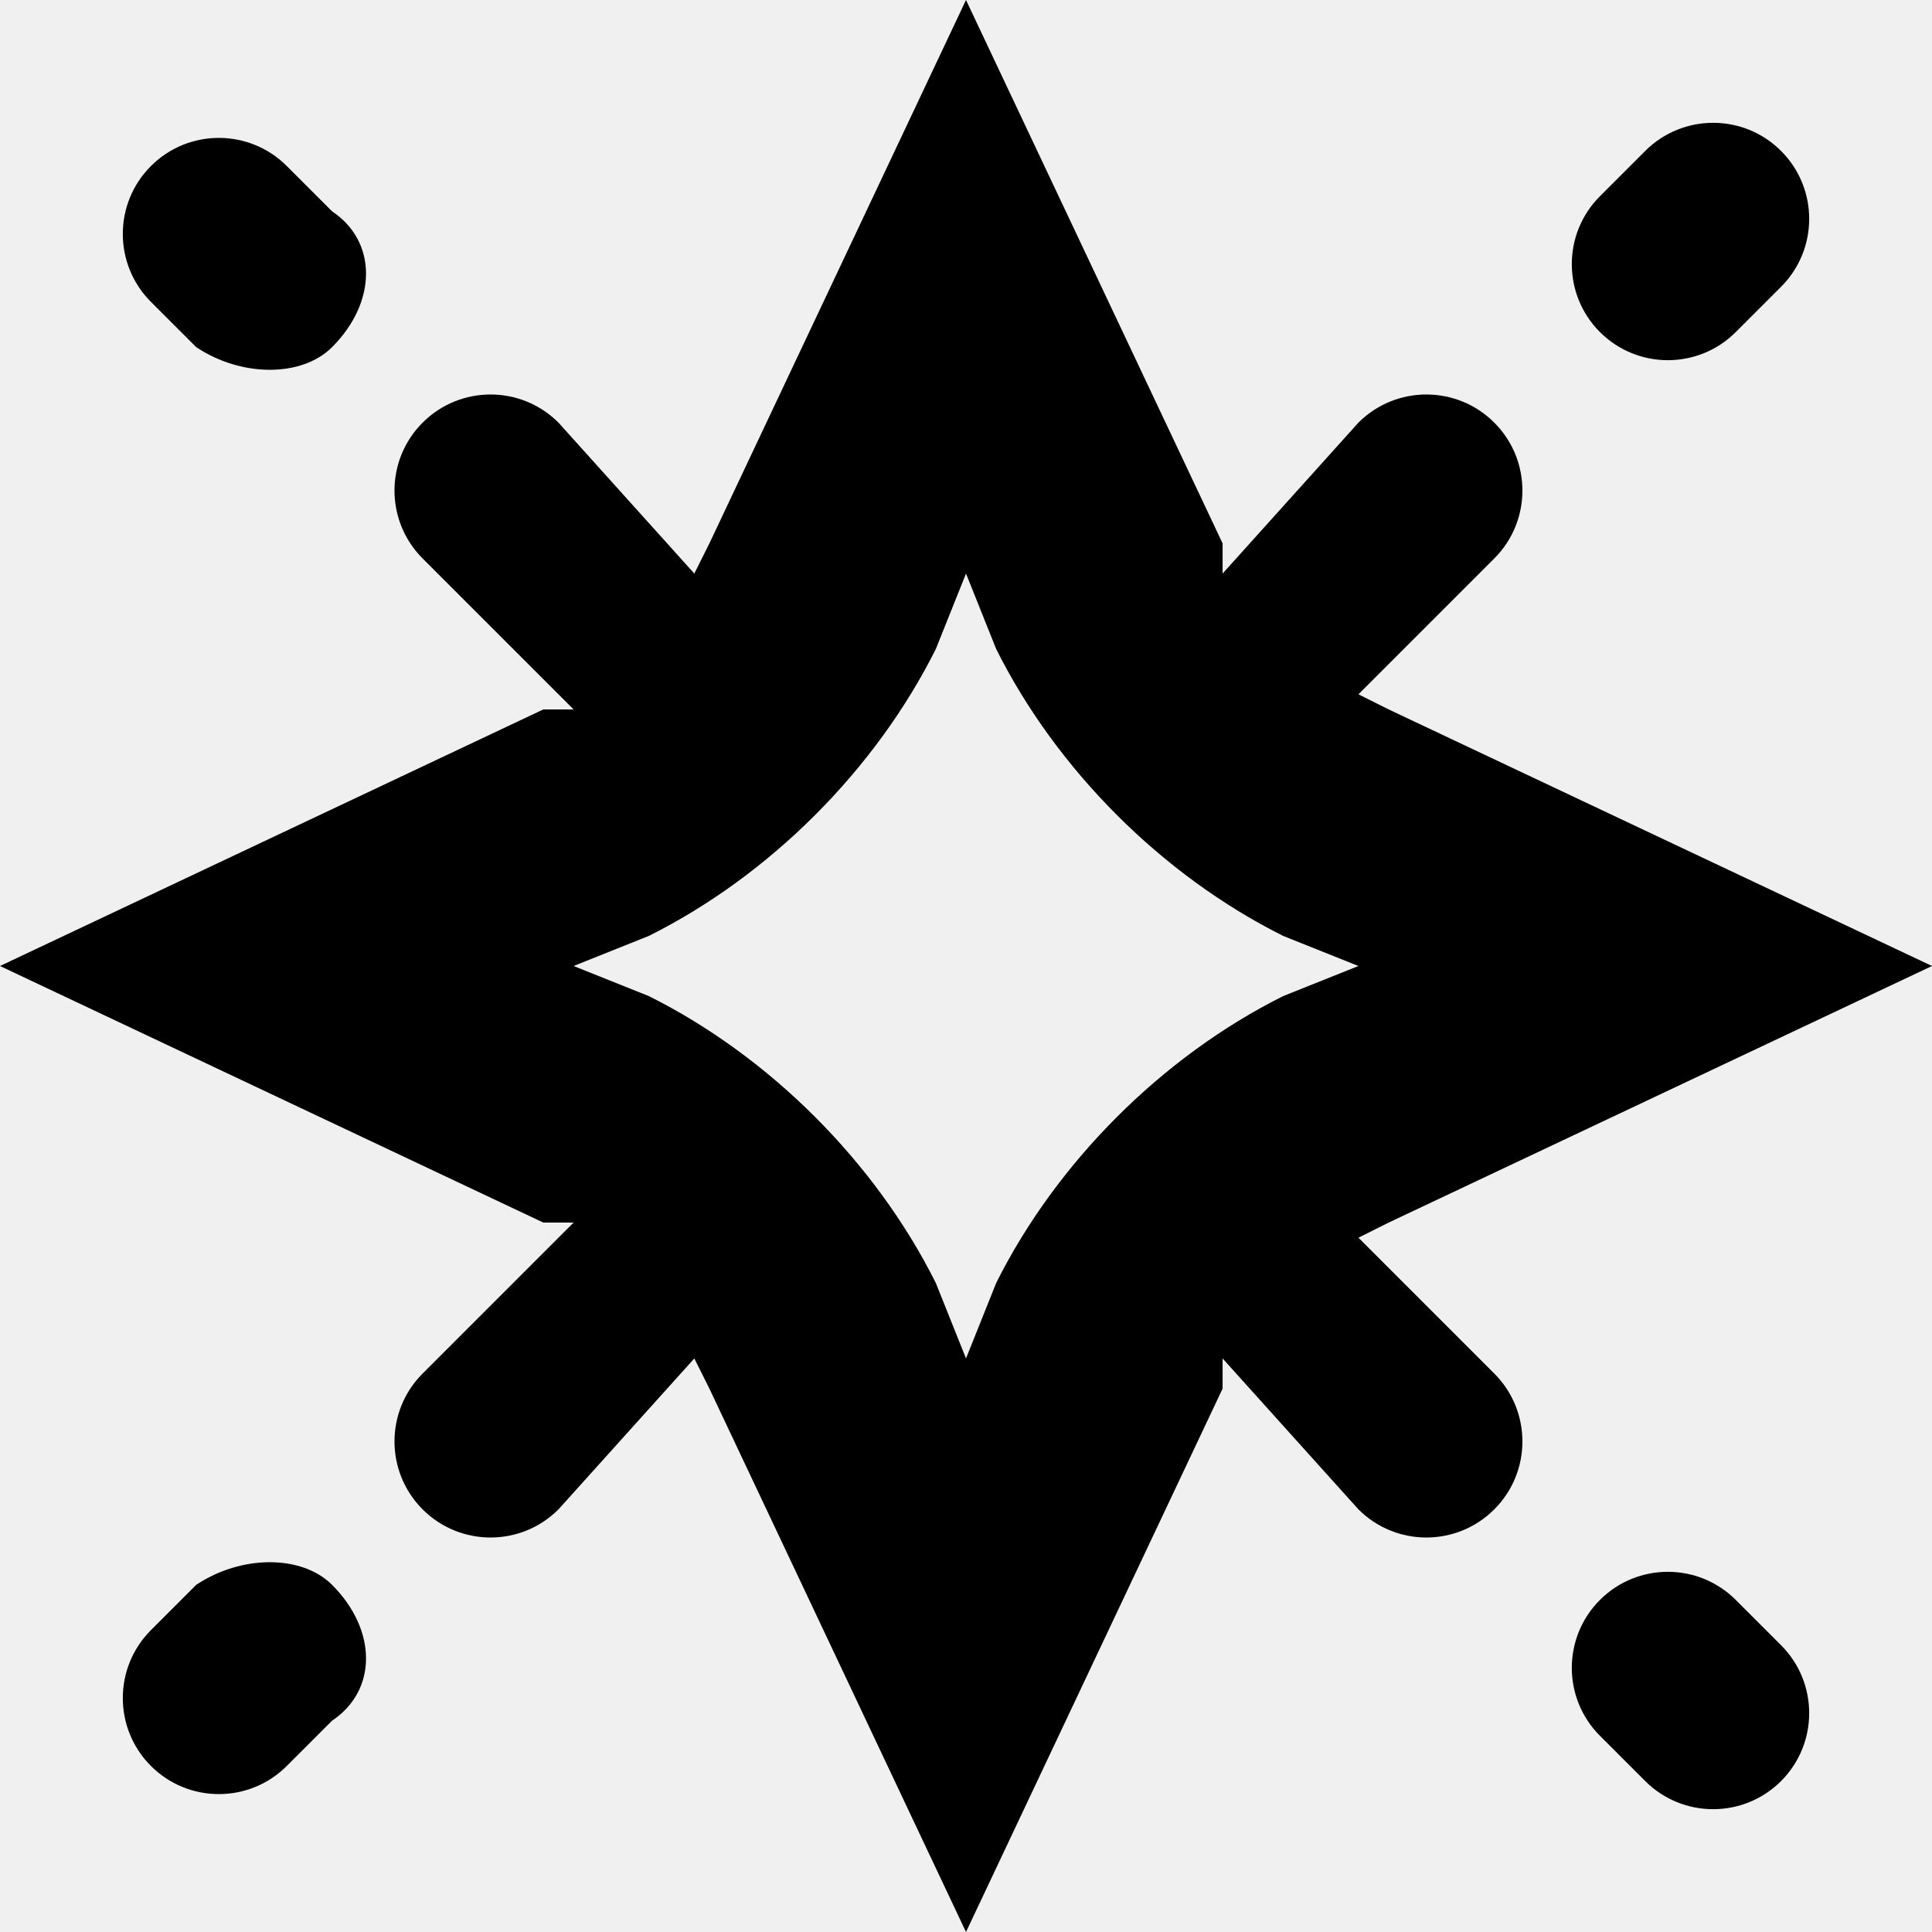
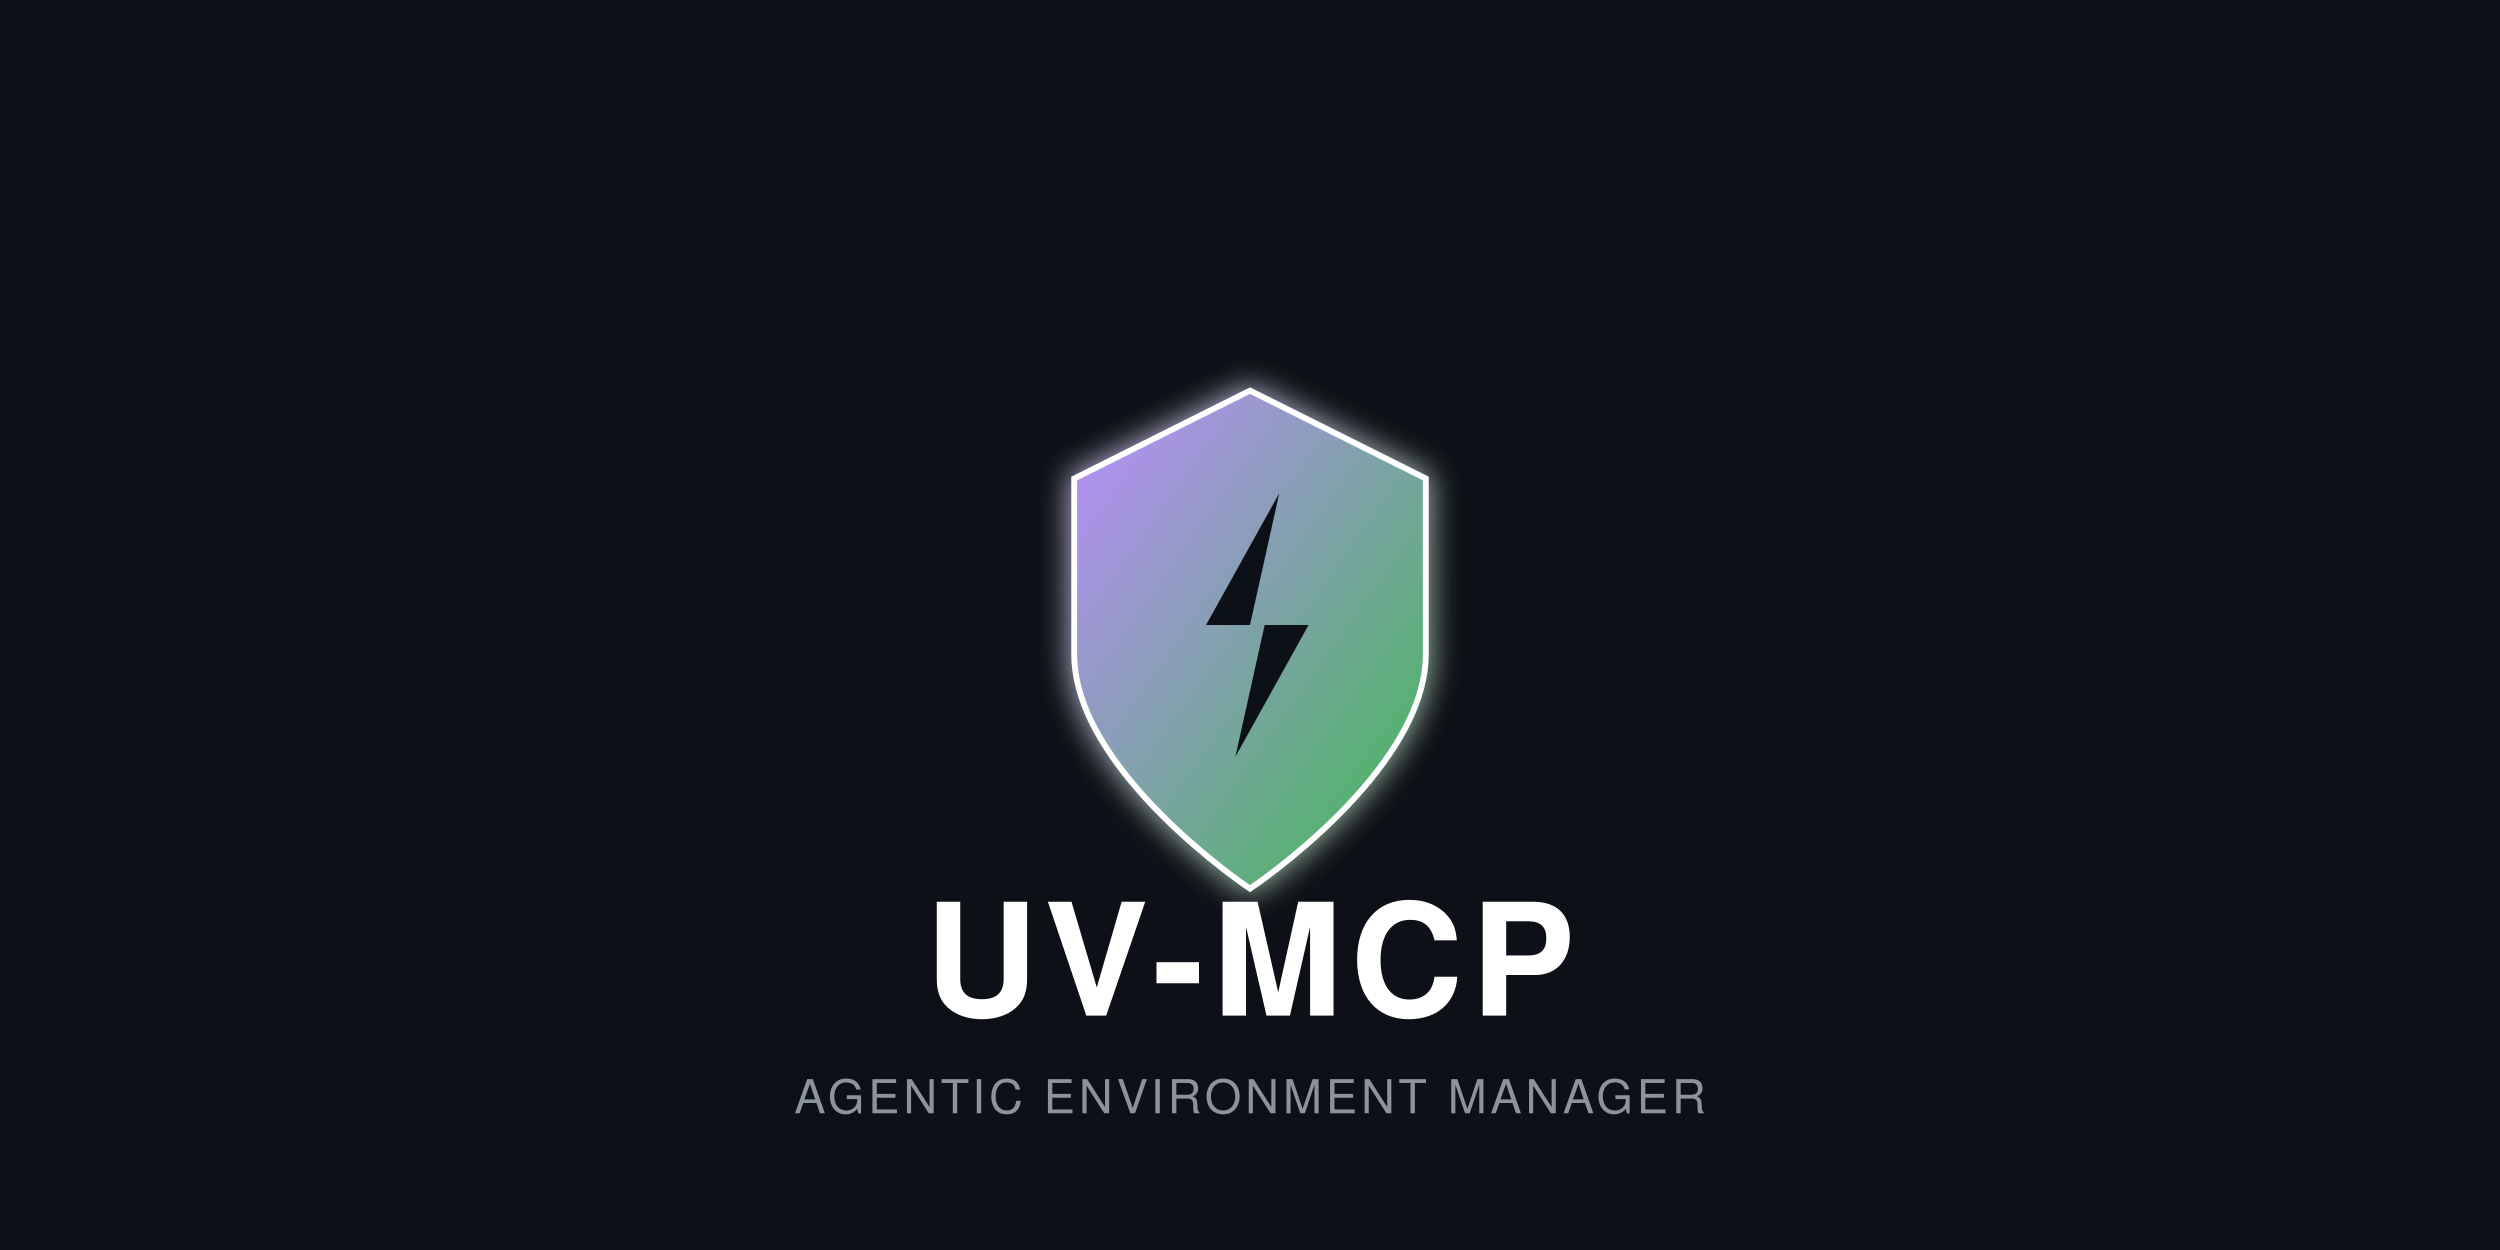
- <svg xmlns="http://www.w3.org/2000/svg" viewBox="0 0 128 128">
-   <path fill-rule="evenodd" d="M81 36 64 0 47 36l-1 2-9-10a6 6 0 0 0-9 9l10 10h-2L0 64l36 17h2L28 91a6 6 0 1 0 9 9l9-10 1 2 17 36 17-36v-2l9 10a6 6 0 1 0 9-9l-9-9 2-1 36-17-36-17-2-1 9-9a6 6 0 1 0-9-9l-9 10v-2Zm-17 2-2 5c-4 8-11 15-19 19l-5 2 5 2c8 4 15 11 19 19l2 5 2-5c4-8 11-15 19-19l5-2-5-2c-8-4-15-11-19-19l-2-5Z" clip-rule="evenodd" />
-   <path d="M118 19a6 6 0 0 0-9-9l-3 3a6 6 0 1 0 9 9l3-3Zm-96 4c-2 2-6 2-9 0l-3-3a6 6 0 1 1 9-9l3 3c3 2 3 6 0 9Zm0 82c-2-2-6-2-9 0l-3 3a6 6 0 1 0 9 9l3-3c3-2 3-6 0-9Zm96 4a6 6 0 0 1-9 9l-3-3a6 6 0 1 1 9-9l3 3Z" />
-   <style>path{fill:#000}@media (prefers-color-scheme:dark){path{fill:#fff}}</style>
+ <svg xmlns="http://www.w3.org/2000/svg" width="1280" height="640">
+   <defs>
+     <linearGradient id="grad1" x1="0%" y1="0%" x2="100%" y2="100%">
+       <stop offset="0%" style="stop-color:#bc8cff;stop-opacity:1" />
+       <stop offset="100%" style="stop-color:#3fb950;stop-opacity:1" />
+     </linearGradient>
+     <filter id="glow" x="-20%" y="-20%" width="140%" height="140%">
+       <feGaussianBlur stdDeviation="5" result="blur" />
+       <feComposite in="SourceGraphic" in2="blur" operator="over" />
+     </filter>
+   </defs>
+   <rect width="1280" height="640" fill="#0d1117" />
+   <g transform="translate(490, 170) scale(1.5)">
+     <path d="M100 20 L40 50 L40 110 C40 150 100 190 100 190 C100 190 160 150 160 110 L160 50 L100 20 Z" fill="url(#grad1)" stroke="#ffffff" stroke-width="2" filter="url(#glow)" />
+     <path d="M110 55 L85 100 L105 100 L95 145 L120 100 L100 100 Z" fill="#0d1117" />
+   </g>
+   <text x="640" y="520" font-family="Segoe UI, Helvetica, Arial, sans-serif" font-size="80" font-weight="bold" fill="#ffffff" text-anchor="middle" letter-spacing="4">UV-MCP</text>
+   <text x="640" y="570" font-family="Segoe UI, Helvetica, Arial, sans-serif" font-size="24" font-weight="normal" fill="#8b949e" text-anchor="middle" letter-spacing="2">AGENTIC ENVIRONMENT MANAGER</text>
</svg>
